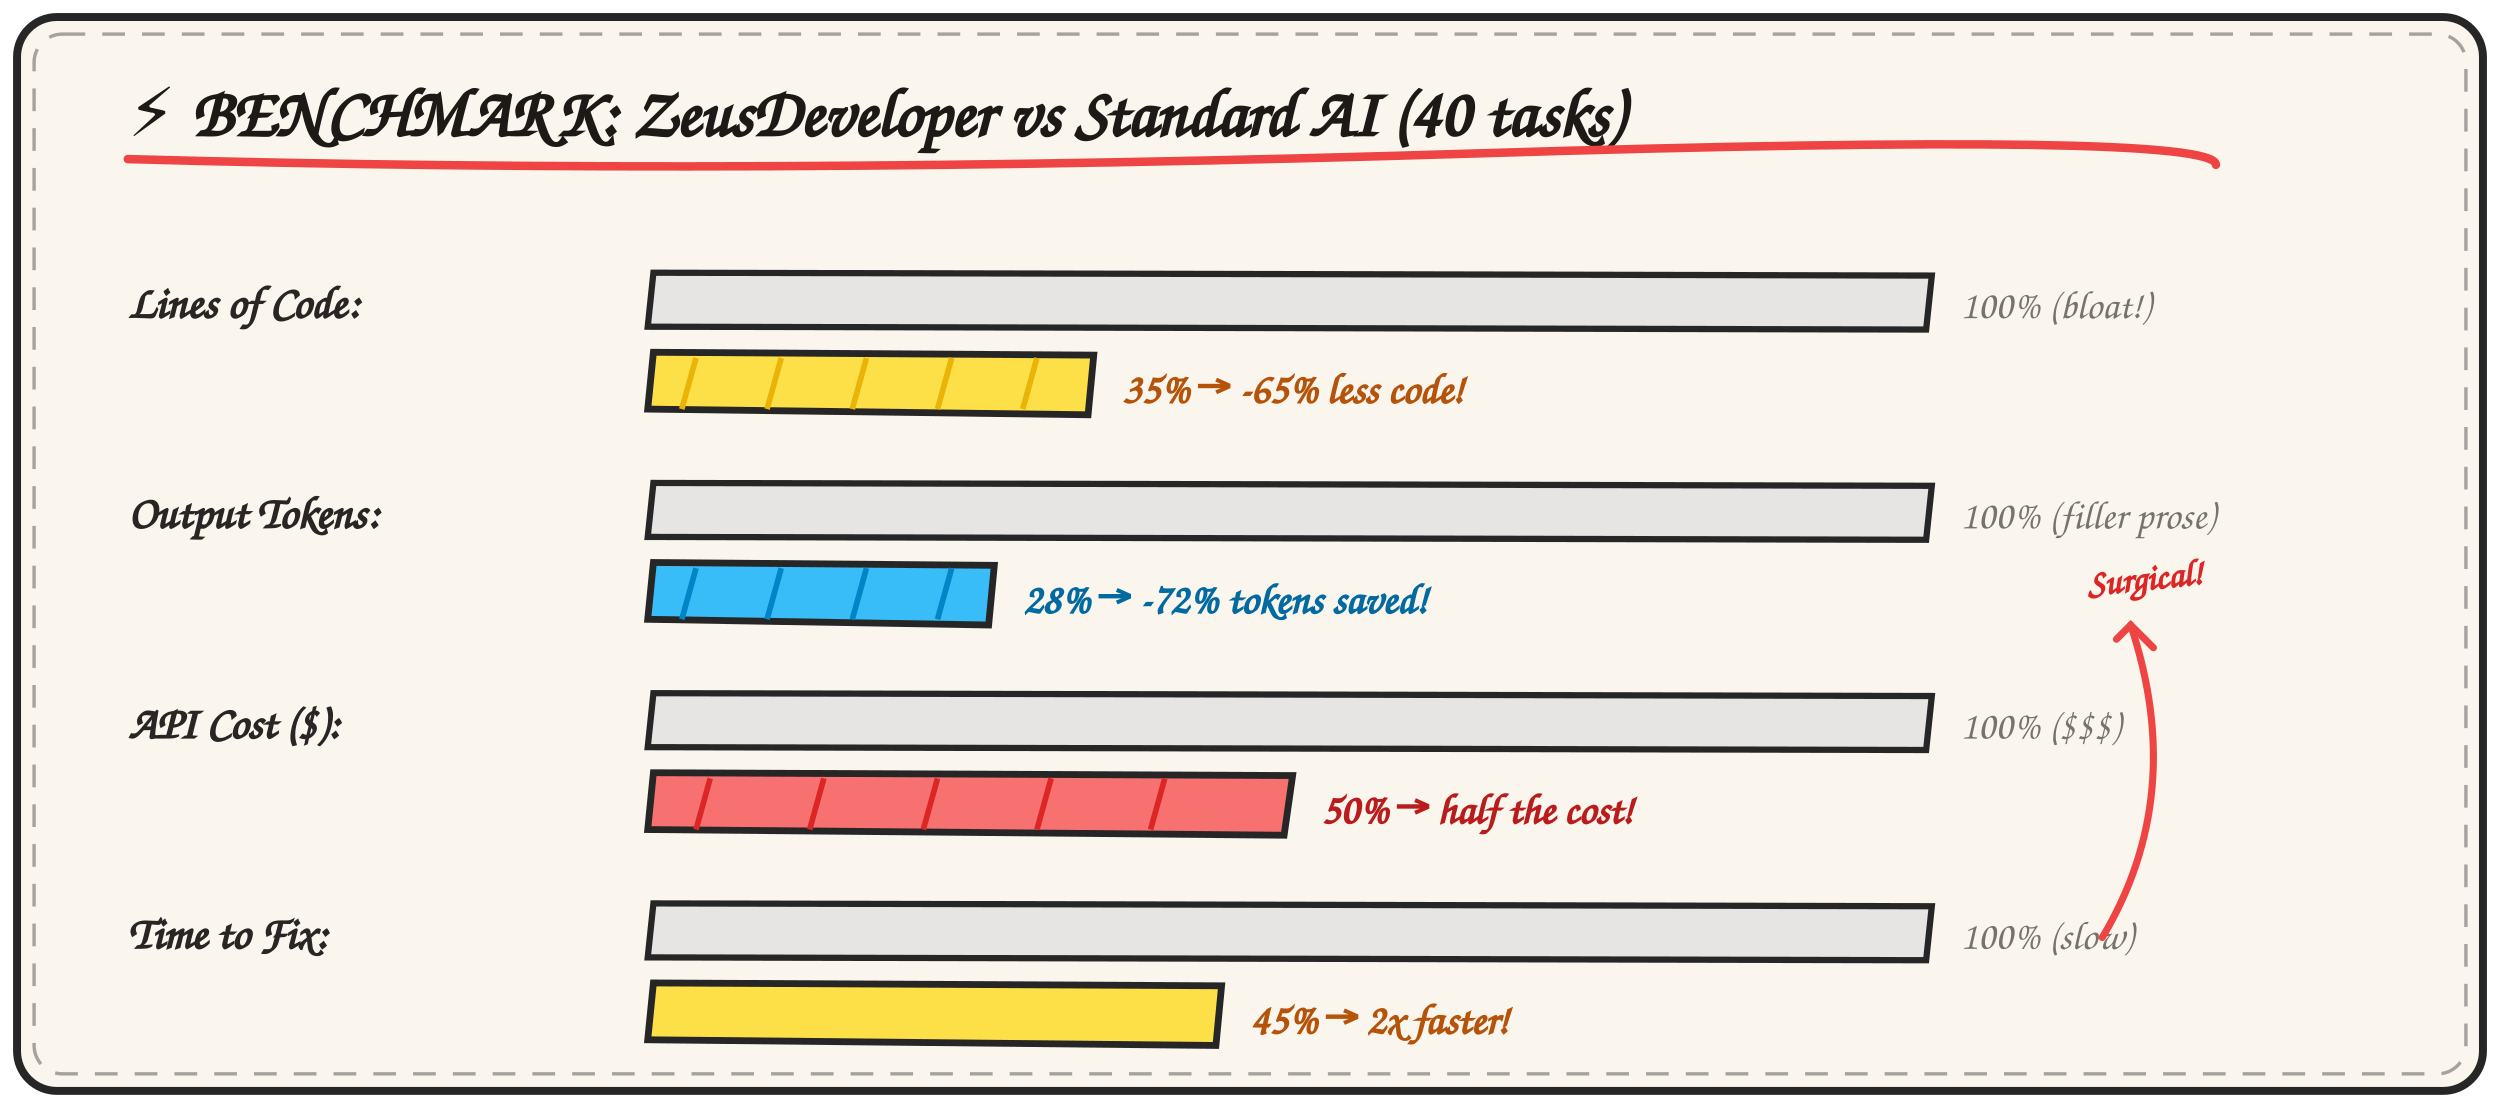
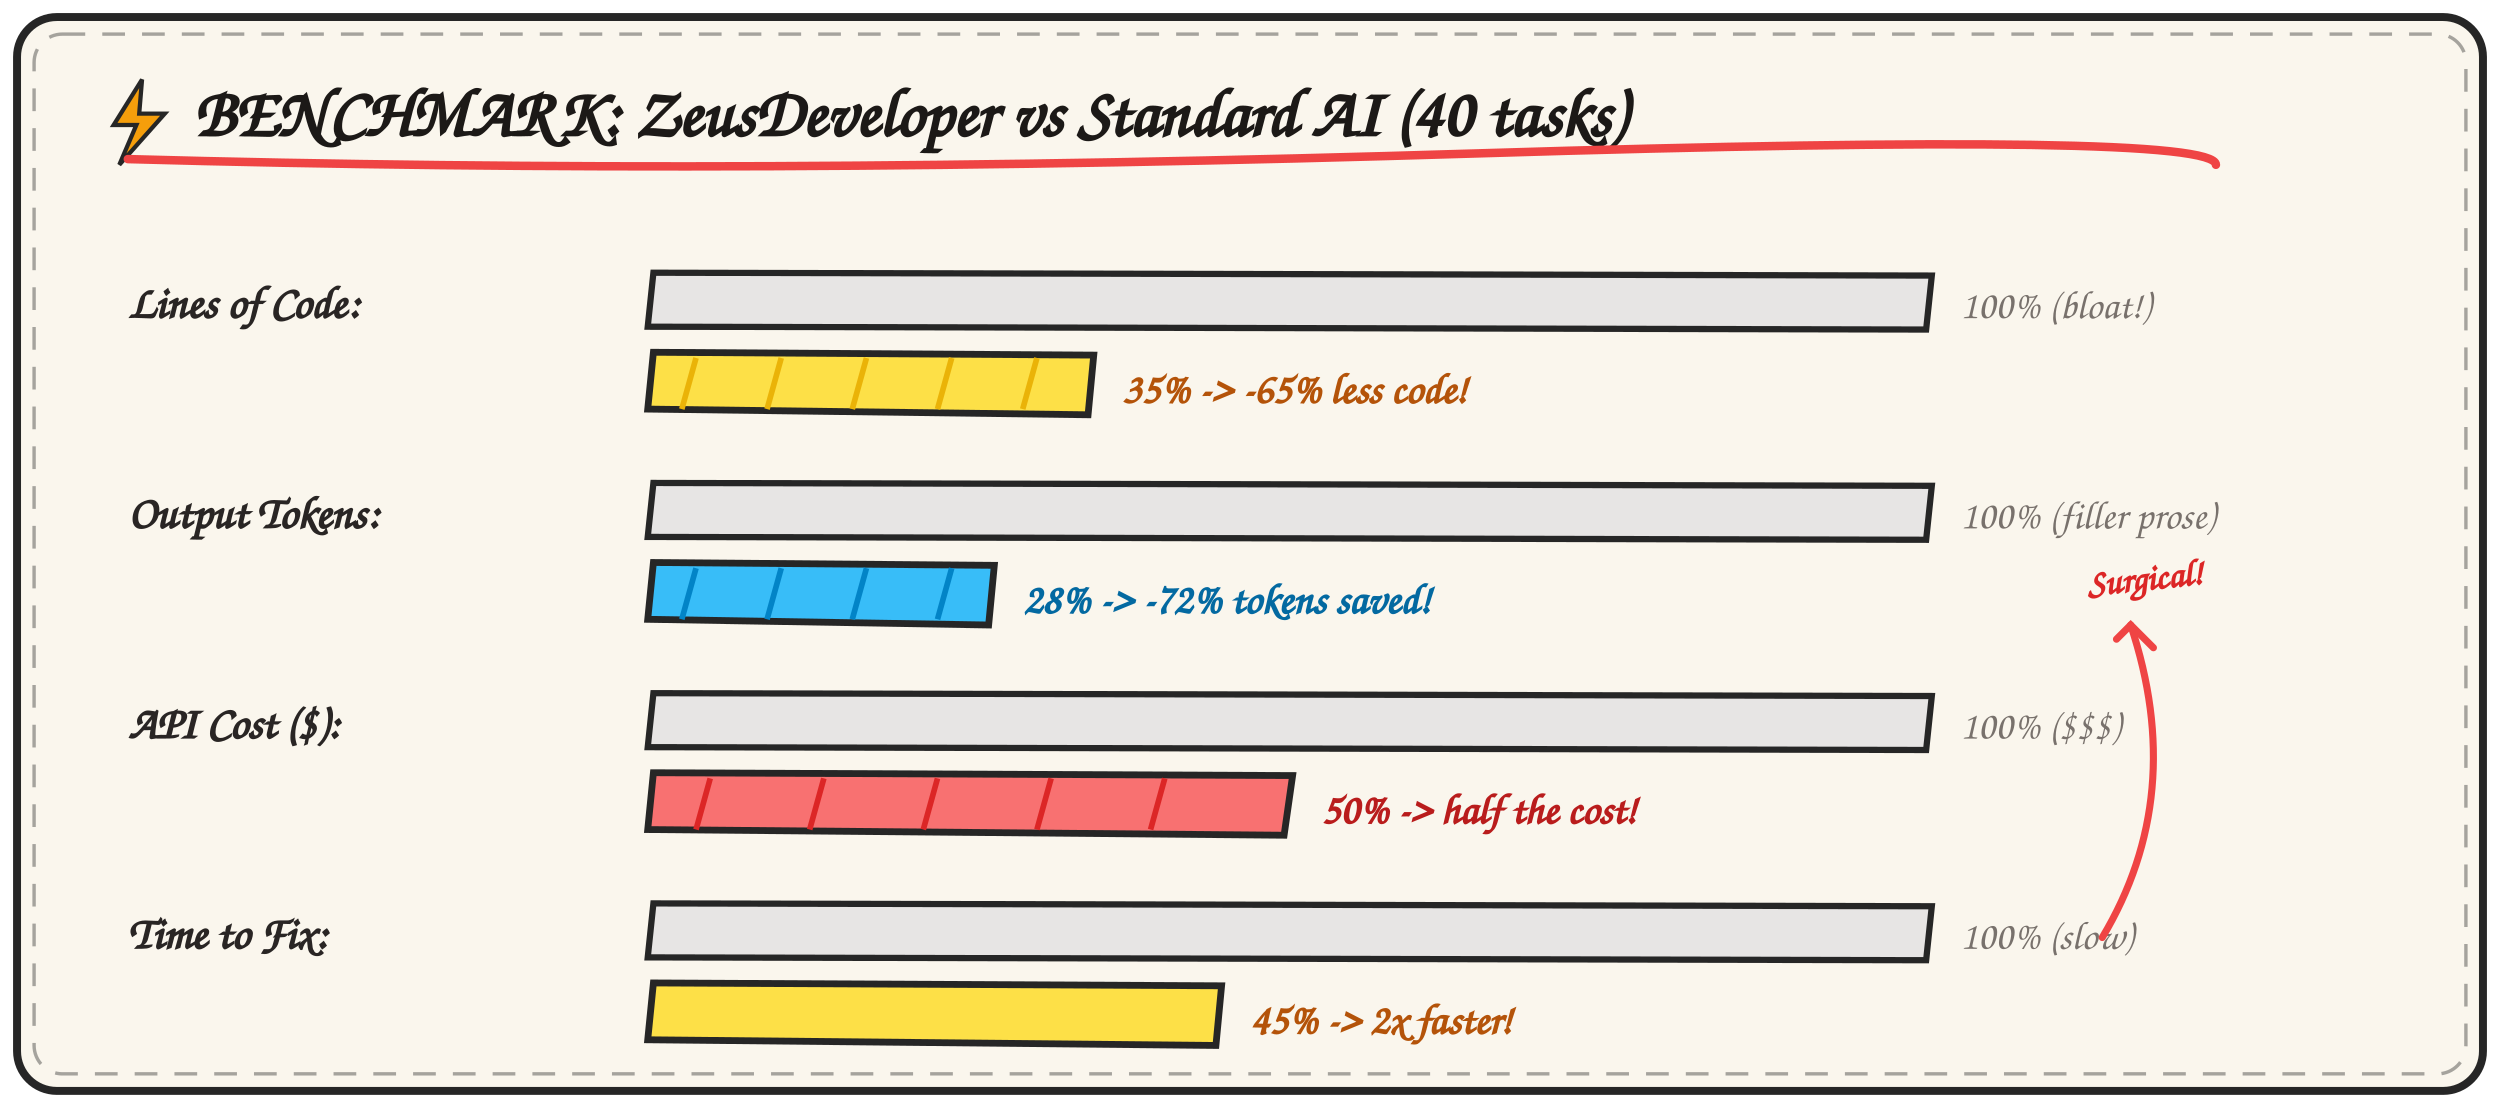
<svg xmlns="http://www.w3.org/2000/svg" viewBox="0 0 880 390" width="880" height="390">
  <rect x="6" y="6" width="868" height="378" rx="14" fill="#faf6ed" stroke="#262626" stroke-width="2.8" />
  <rect x="12" y="12" width="856" height="366" rx="10" fill="none" stroke="#262626" stroke-width="1.2" stroke-dasharray="8 6" opacity="0.4" />
-   <text x="45" y="48" fill="#1c1917" font-family="'Segoe Print', 'Comic Sans MS', 'Caveat', cursive, sans-serif" font-size="24" font-weight="bold">
-     ⚡ BENCHMARK: ZeusDeveloper vs Standard AI (40 tasks)
+   <path d="M 50 28 L 40 44 L 48 44 L 42 58 L 58 40 L 49 40 Z" fill="#f59e0b" stroke="#262626" stroke-width="1.5" />
+   <text x="68" y="48" fill="#1c1917" font-family="'Segoe Print', 'Comic Sans MS', 'Caveat', cursive, sans-serif" font-size="24" font-weight="bold">
+     BENCHMARK: ZeusDeveloper vs Standard AI (40 tasks)
  </text>
  <path d="M 45 56 Q 260 62, 520 54 T 780 58" fill="none" stroke="#ef4444" stroke-width="3" stroke-linecap="round" />
  <text x="45" y="112" fill="#292524" font-family="'Segoe Print', 'Comic Sans MS', cursive, sans-serif" font-size="16" font-weight="bold">Lines of Code:</text>
  <path d="M 230 96 L 680 97 L 678 116 L 228 115 Z" fill="#e7e5e4" stroke="#262626" stroke-width="2.2" />
  <text x="690" y="112" fill="#78716c" font-family="'Segoe Print', cursive" font-size="14">100% (bloat!)</text>
  <path d="M 230 124 L 385 125 L 383 146 L 228 144 Z" fill="#fde047" stroke="#262626" stroke-width="2.4" />
  <path d="M 245 126 L 240 144 M 275 126 L 270 144 M 305 126 L 300 144 M 335 126 L 330 144 M 365 126 L 360 144" stroke="#eab308" stroke-width="2" />
-   <text x="395" y="142" fill="#b45309" font-family="'Segoe Print', cursive" font-size="15" font-weight="bold">35% → -65% less code!</text>
+   <text x="395" y="142" fill="#b45309" font-family="'Segoe Print', cursive" font-size="15" font-weight="bold">35% -&gt; -65% less code!</text>
  <text x="45" y="186" fill="#292524" font-family="'Segoe Print', 'Comic Sans MS', cursive, sans-serif" font-size="16" font-weight="bold">Output Tokens:</text>
  <path d="M 230 170 L 680 171 L 678 190 L 228 189 Z" fill="#e7e5e4" stroke="#262626" stroke-width="2.2" />
  <text x="690" y="186" fill="#78716c" font-family="'Segoe Print', cursive" font-size="14">100% (filler prose)</text>
  <path d="M 230 198 L 350 199 L 348 220 L 228 218 Z" fill="#38bdf8" stroke="#262626" stroke-width="2.4" />
  <path d="M 245 200 L 240 218 M 275 200 L 270 218 M 305 200 L 300 218 M 335 200 L 330 218" stroke="#0284c7" stroke-width="2" />
-   <text x="360" y="216" fill="#0369a1" font-family="'Segoe Print', cursive" font-size="15" font-weight="bold">28% → -72% tokens saved!</text>
+   <text x="360" y="216" fill="#0369a1" font-family="'Segoe Print', cursive" font-size="15" font-weight="bold">28% -&gt; -72% tokens saved!</text>
  <text x="45" y="260" fill="#292524" font-family="'Segoe Print', 'Comic Sans MS', cursive, sans-serif" font-size="16" font-weight="bold">API Cost ($):</text>
  <path d="M 230 244 L 680 245 L 678 264 L 228 263 Z" fill="#e7e5e4" stroke="#262626" stroke-width="2.2" />
  <text x="690" y="260" fill="#78716c" font-family="'Segoe Print', cursive" font-size="14">100% ($$$)</text>
  <path d="M 230 272 L 455 273 L 452 294 L 228 292 Z" fill="#f87171" stroke="#262626" stroke-width="2.4" />
  <path d="M 250 274 L 245 292 M 290 274 L 285 292 M 330 274 L 325 292 M 370 274 L 365 292 M 410 274 L 405 292" stroke="#dc2626" stroke-width="2" />
-   <text x="465" y="290" fill="#b91c1c" font-family="'Segoe Print', cursive" font-size="15" font-weight="bold">50% → half the cost!</text>
+   <text x="465" y="290" fill="#b91c1c" font-family="'Segoe Print', cursive" font-size="15" font-weight="bold">50% -&gt; half the cost!</text>
  <text x="45" y="334" fill="#292524" font-family="'Segoe Print', 'Comic Sans MS', cursive, sans-serif" font-size="16" font-weight="bold">Time to Fix:</text>
  <path d="M 230 318 L 680 319 L 678 338 L 228 337 Z" fill="#e7e5e4" stroke="#262626" stroke-width="2.2" />
  <text x="690" y="334" fill="#78716c" font-family="'Segoe Print', cursive" font-size="14">100% (slow)</text>
  <path d="M 230 346 L 430 347 L 428 368 L 228 366 Z" fill="#fde047" stroke="#262626" stroke-width="2.4" />
-   <text x="440" y="364" fill="#b45309" font-family="'Segoe Print', cursive" font-size="15" font-weight="bold">45% → 2x faster!</text>
+   <text x="440" y="364" fill="#b45309" font-family="'Segoe Print', cursive" font-size="15" font-weight="bold">45% -&gt; 2x faster!</text>
  <path d="M 740 330 Q 770 280, 750 220" fill="none" stroke="#ef4444" stroke-width="2.5" stroke-linecap="round" />
  <path d="M 745 225 L 750 220 L 758 228" fill="none" stroke="#ef4444" stroke-width="2.5" stroke-linecap="round" />
  <text x="735" y="210" fill="#dc2626" font-family="'Segoe Print', cursive" font-size="13" font-weight="bold" transform="rotate(-6 735 210)">Surgical!</text>
</svg>
